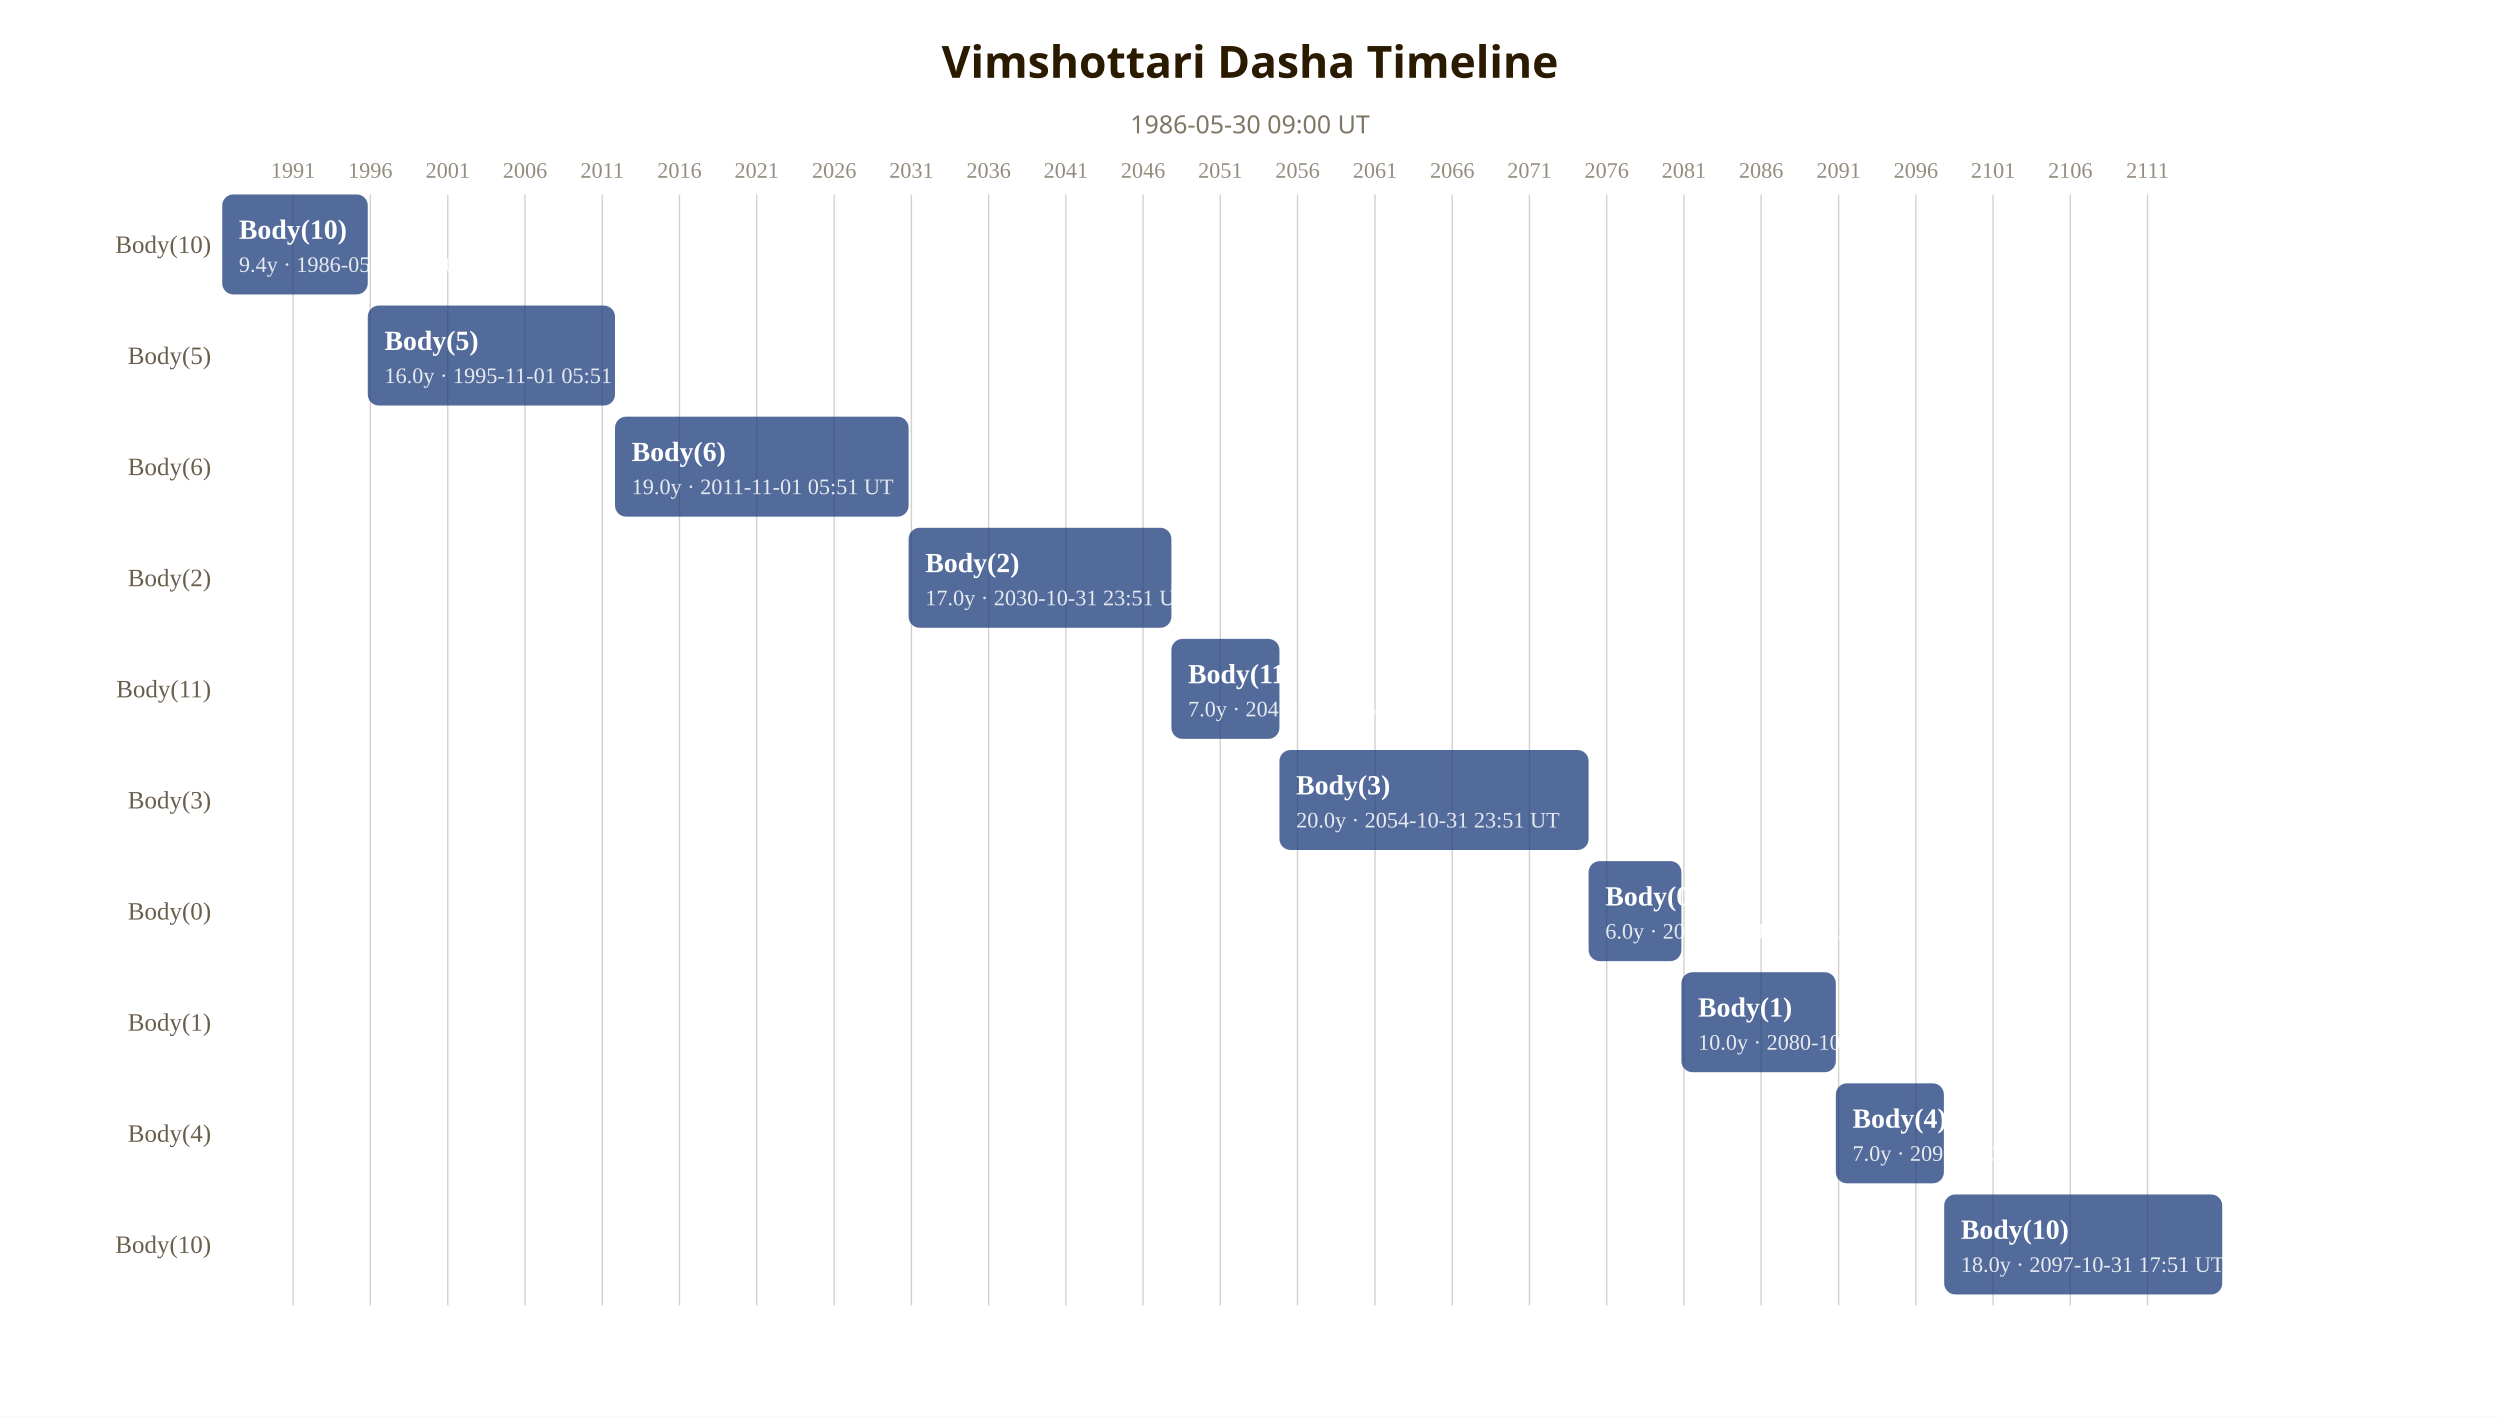
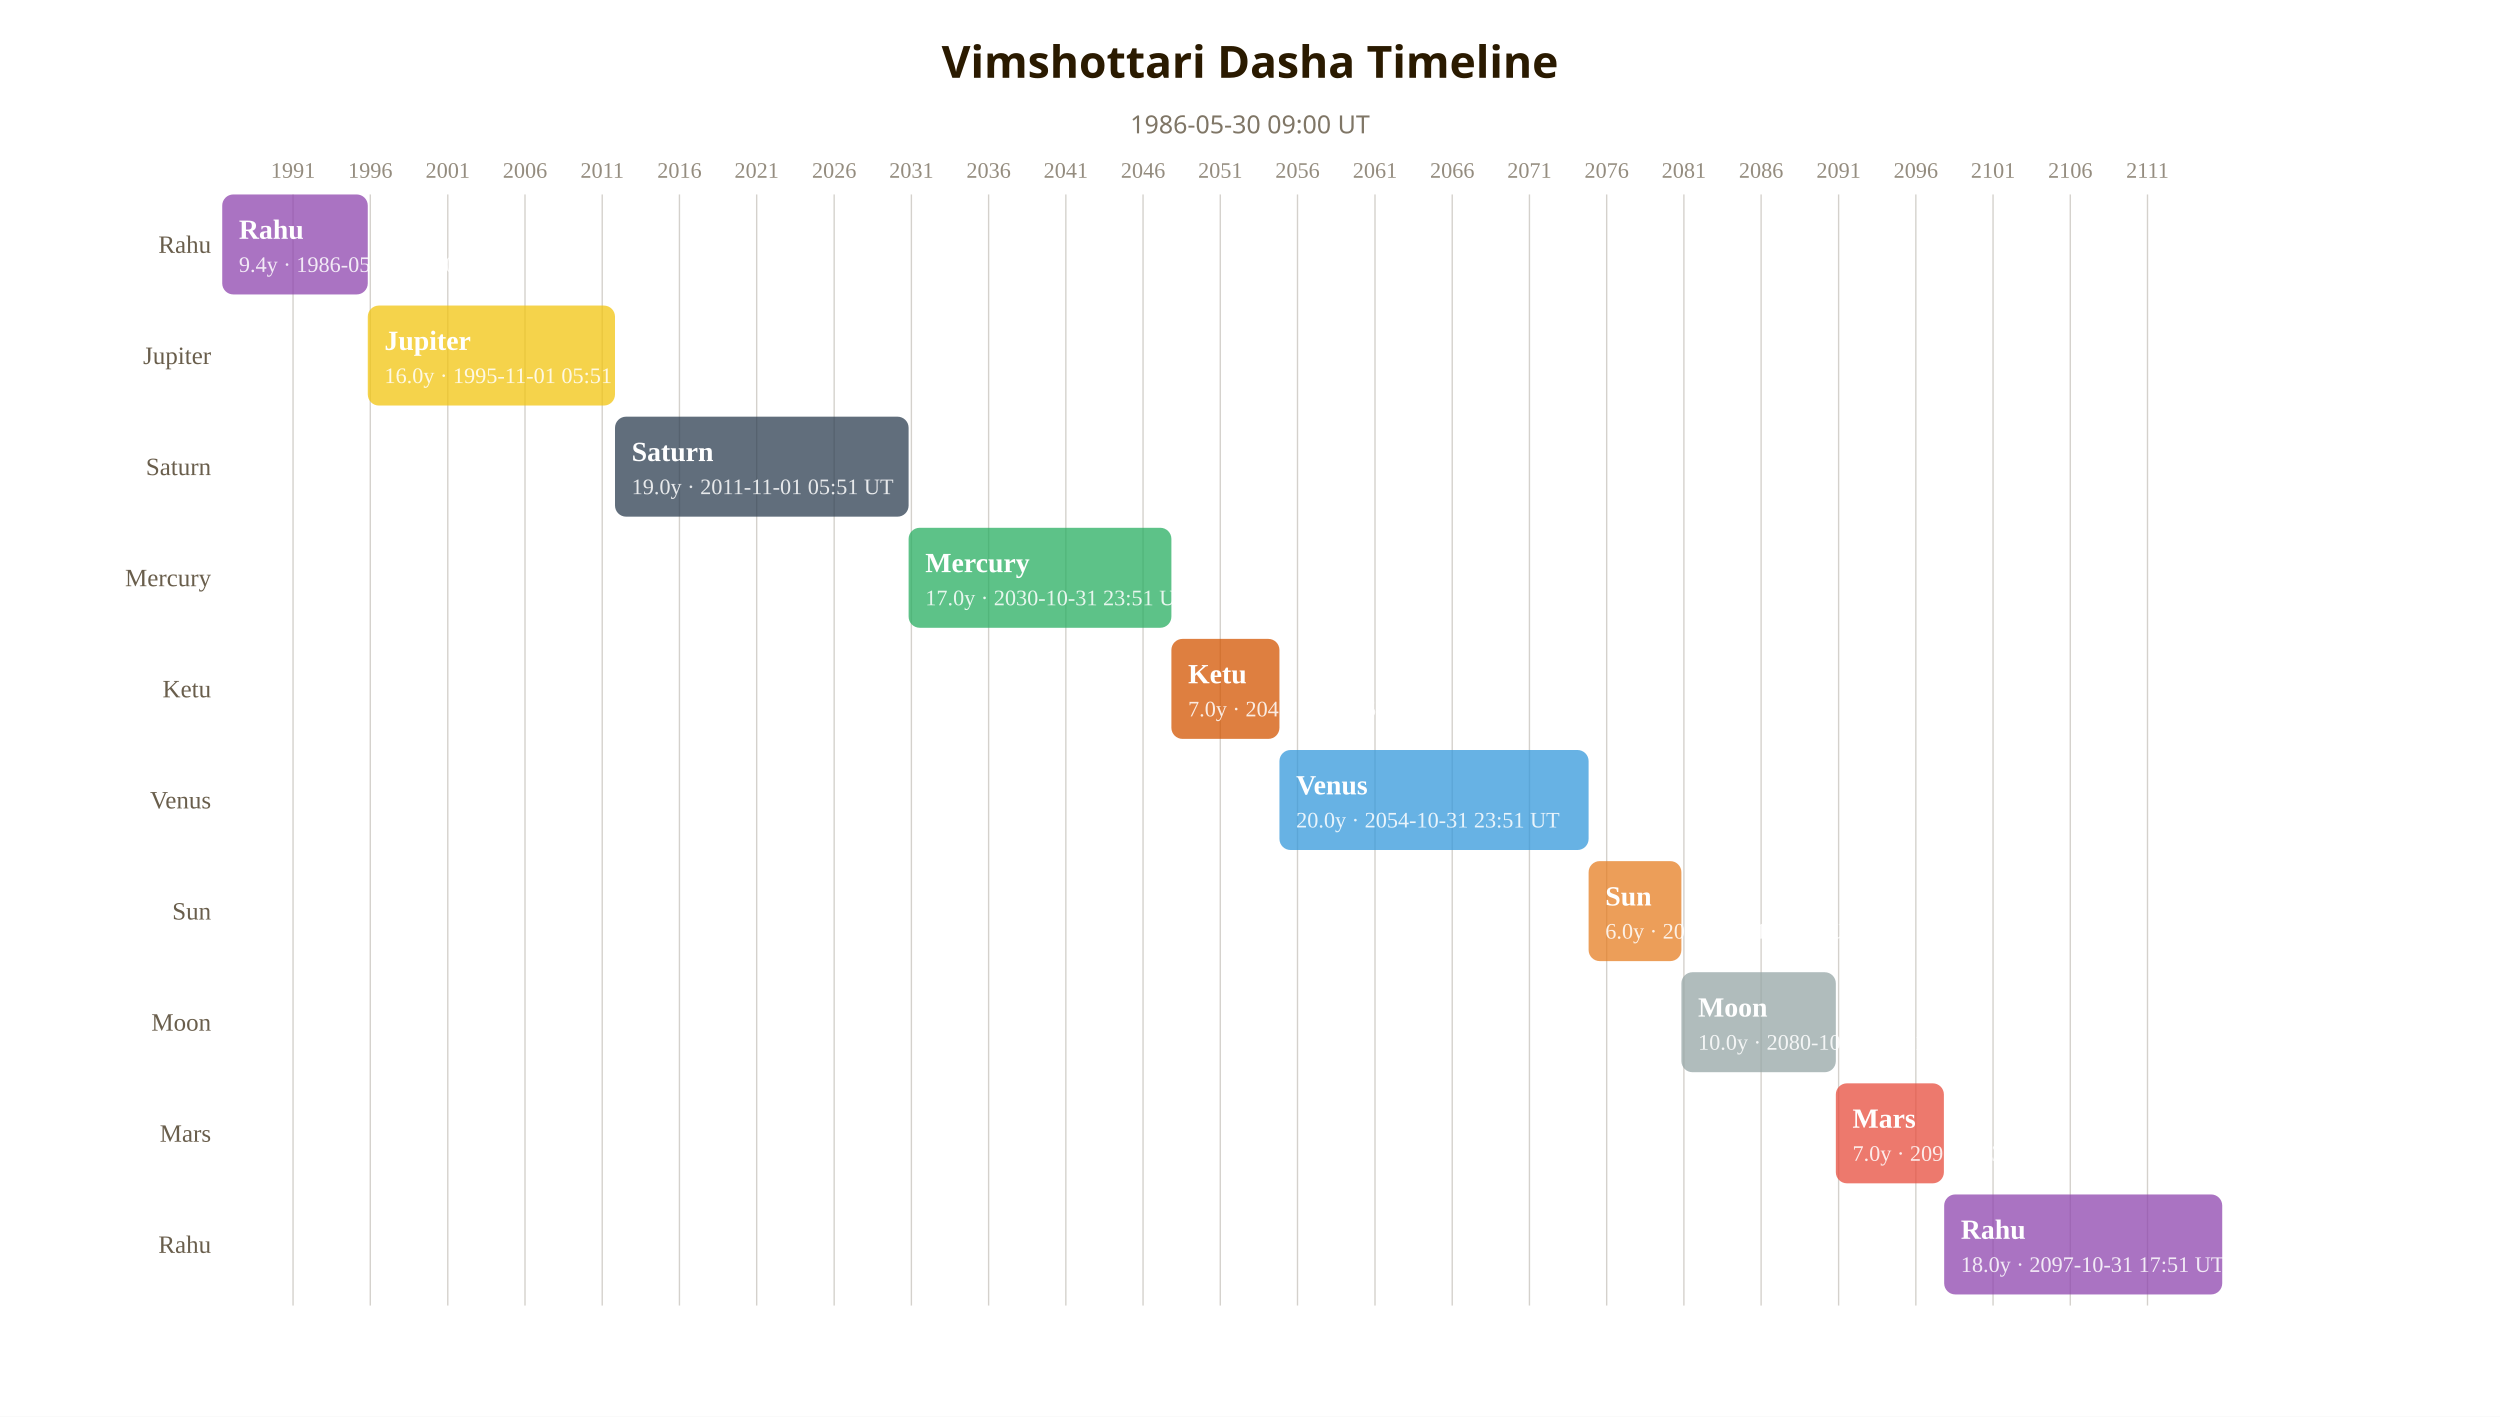
<svg xmlns="http://www.w3.org/2000/svg" viewBox="0 0 900 510" width="900" height="510">
  <rect width="900" height="510" fill="#ffffff" />
  <text x="450" y="28" text-anchor="middle" font-size="16" font-weight="600" font-family="'Segoe UI',system-ui,sans-serif" fill="#2a1a00">Vimshottari Dasha Timeline</text>
  <text x="450" y="48" text-anchor="middle" font-size="9" font-family="'Segoe UI',system-ui,sans-serif" fill="#2a1a00" opacity=".6">1986-05-30 09:00 UT</text>
  <line x1="105.5" y1="70.0" x2="105.5" y2="470.0" stroke="#2a1a00" stroke-width="0.5" opacity=".2" />
  <text x="105.5" y="64.0" text-anchor="middle" font-size="8" fill="#2a1a00" opacity=".5">1991</text>
  <line x1="133.3" y1="70.0" x2="133.3" y2="470.0" stroke="#2a1a00" stroke-width="0.5" opacity=".2" />
  <text x="133.3" y="64.0" text-anchor="middle" font-size="8" fill="#2a1a00" opacity=".5">1996</text>
  <line x1="161.2" y1="70.0" x2="161.2" y2="470.0" stroke="#2a1a00" stroke-width="0.5" opacity=".2" />
  <text x="161.2" y="64.0" text-anchor="middle" font-size="8" fill="#2a1a00" opacity=".5">2001</text>
  <line x1="189.0" y1="70.0" x2="189.0" y2="470.0" stroke="#2a1a00" stroke-width="0.5" opacity=".2" />
  <text x="189.0" y="64.0" text-anchor="middle" font-size="8" fill="#2a1a00" opacity=".5">2006</text>
  <line x1="216.8" y1="70.0" x2="216.8" y2="470.0" stroke="#2a1a00" stroke-width="0.5" opacity=".2" />
  <text x="216.8" y="64.0" text-anchor="middle" font-size="8" fill="#2a1a00" opacity=".5">2011</text>
  <line x1="244.6" y1="70.0" x2="244.6" y2="470.0" stroke="#2a1a00" stroke-width="0.5" opacity=".2" />
  <text x="244.6" y="64.0" text-anchor="middle" font-size="8" fill="#2a1a00" opacity=".5">2016</text>
  <line x1="272.4" y1="70.0" x2="272.4" y2="470.0" stroke="#2a1a00" stroke-width="0.5" opacity=".2" />
  <text x="272.4" y="64.0" text-anchor="middle" font-size="8" fill="#2a1a00" opacity=".5">2021</text>
  <line x1="300.3" y1="70.0" x2="300.3" y2="470.0" stroke="#2a1a00" stroke-width="0.5" opacity=".2" />
  <text x="300.3" y="64.0" text-anchor="middle" font-size="8" fill="#2a1a00" opacity=".5">2026</text>
  <line x1="328.1" y1="70.0" x2="328.1" y2="470.0" stroke="#2a1a00" stroke-width="0.5" opacity=".2" />
  <text x="328.1" y="64.0" text-anchor="middle" font-size="8" fill="#2a1a00" opacity=".5">2031</text>
  <line x1="355.9" y1="70.0" x2="355.9" y2="470.0" stroke="#2a1a00" stroke-width="0.5" opacity=".2" />
  <text x="355.9" y="64.0" text-anchor="middle" font-size="8" fill="#2a1a00" opacity=".5">2036</text>
  <line x1="383.7" y1="70.0" x2="383.7" y2="470.0" stroke="#2a1a00" stroke-width="0.5" opacity=".2" />
  <text x="383.7" y="64.0" text-anchor="middle" font-size="8" fill="#2a1a00" opacity=".5">2041</text>
  <line x1="411.5" y1="70.0" x2="411.5" y2="470.0" stroke="#2a1a00" stroke-width="0.5" opacity=".2" />
  <text x="411.5" y="64.0" text-anchor="middle" font-size="8" fill="#2a1a00" opacity=".5">2046</text>
  <line x1="439.3" y1="70.0" x2="439.3" y2="470.0" stroke="#2a1a00" stroke-width="0.5" opacity=".2" />
  <text x="439.3" y="64.0" text-anchor="middle" font-size="8" fill="#2a1a00" opacity=".5">2051</text>
  <line x1="467.1" y1="70.0" x2="467.1" y2="470.0" stroke="#2a1a00" stroke-width="0.5" opacity=".2" />
  <text x="467.1" y="64.0" text-anchor="middle" font-size="8" fill="#2a1a00" opacity=".5">2056</text>
  <line x1="495.0" y1="70.0" x2="495.0" y2="470.0" stroke="#2a1a00" stroke-width="0.5" opacity=".2" />
  <text x="495.0" y="64.0" text-anchor="middle" font-size="8" fill="#2a1a00" opacity=".5">2061</text>
  <line x1="522.8" y1="70.0" x2="522.8" y2="470.0" stroke="#2a1a00" stroke-width="0.5" opacity=".2" />
  <text x="522.8" y="64.0" text-anchor="middle" font-size="8" fill="#2a1a00" opacity=".5">2066</text>
  <line x1="550.6" y1="70.0" x2="550.6" y2="470.0" stroke="#2a1a00" stroke-width="0.5" opacity=".2" />
  <text x="550.6" y="64.0" text-anchor="middle" font-size="8" fill="#2a1a00" opacity=".5">2071</text>
  <line x1="578.4" y1="70.0" x2="578.4" y2="470.0" stroke="#2a1a00" stroke-width="0.5" opacity=".2" />
  <text x="578.4" y="64.0" text-anchor="middle" font-size="8" fill="#2a1a00" opacity=".5">2076</text>
  <line x1="606.2" y1="70.0" x2="606.2" y2="470.0" stroke="#2a1a00" stroke-width="0.5" opacity=".2" />
  <text x="606.2" y="64.0" text-anchor="middle" font-size="8" fill="#2a1a00" opacity=".5">2081</text>
  <line x1="634.0" y1="70.0" x2="634.0" y2="470.0" stroke="#2a1a00" stroke-width="0.5" opacity=".2" />
  <text x="634.0" y="64.0" text-anchor="middle" font-size="8" fill="#2a1a00" opacity=".5">2086</text>
  <line x1="661.9" y1="70.0" x2="661.9" y2="470.0" stroke="#2a1a00" stroke-width="0.5" opacity=".2" />
  <text x="661.9" y="64.0" text-anchor="middle" font-size="8" fill="#2a1a00" opacity=".5">2091</text>
  <line x1="689.7" y1="70.0" x2="689.7" y2="470.0" stroke="#2a1a00" stroke-width="0.5" opacity=".2" />
  <text x="689.7" y="64.0" text-anchor="middle" font-size="8" fill="#2a1a00" opacity=".5">2096</text>
  <line x1="717.5" y1="70.0" x2="717.5" y2="470.0" stroke="#2a1a00" stroke-width="0.5" opacity=".2" />
  <text x="717.5" y="64.0" text-anchor="middle" font-size="8" fill="#2a1a00" opacity=".5">2101</text>
  <line x1="745.3" y1="70.0" x2="745.3" y2="470.0" stroke="#2a1a00" stroke-width="0.5" opacity=".2" />
  <text x="745.3" y="64.0" text-anchor="middle" font-size="8" fill="#2a1a00" opacity=".5">2106</text>
  <line x1="773.1" y1="70.0" x2="773.1" y2="470.0" stroke="#2a1a00" stroke-width="0.5" opacity=".2" />
  <text x="773.1" y="64.0" text-anchor="middle" font-size="8" fill="#2a1a00" opacity=".5">2111</text>
-   <rect x="80.0" y="70.0" width="52.4" height="36" rx="4" fill="#1a3a7a" opacity=".75" />
-   <text x="86.0" y="82.6" font-size="10" font-weight="600" dominant-baseline="central" fill="#fff">Body(10)</text>
+   <rect x="80.0" y="70.0" width="52.4" height="36" rx="4" fill="#8e44ad" opacity=".75" />
+   <text x="86.0" y="82.6" font-size="10" font-weight="600" dominant-baseline="central" fill="#fff">Rahu</text>
  <text x="86.0" y="95.2" font-size="8" dominant-baseline="central" fill="#fff" opacity=".85">9.4y · 1986-05-30 09:00 UT</text>
-   <text x="76.0" y="88.0" text-anchor="end" font-size="9" dominant-baseline="central" fill="#2a1a00" opacity=".7">Body(10)</text>
-   <rect x="132.4" y="110.0" width="89.0" height="36" rx="4" fill="#1a3a7a" opacity=".75" />
-   <text x="138.4" y="122.6" font-size="10" font-weight="600" dominant-baseline="central" fill="#fff">Body(5)</text>
+   <text x="76.0" y="88.0" text-anchor="end" font-size="9" dominant-baseline="central" fill="#2a1a00" opacity=".7">Rahu</text>
+   <rect x="132.4" y="110.0" width="89.0" height="36" rx="4" fill="#f1c40f" opacity=".75" />
+   <text x="138.4" y="122.6" font-size="10" font-weight="600" dominant-baseline="central" fill="#fff">Jupiter</text>
  <text x="138.4" y="135.2" font-size="8" dominant-baseline="central" fill="#fff" opacity=".85">16.0y · 1995-11-01 05:51 UT</text>
-   <text x="76.0" y="128.0" text-anchor="end" font-size="9" dominant-baseline="central" fill="#2a1a00" opacity=".7">Body(5)</text>
-   <rect x="221.4" y="150.0" width="105.7" height="36" rx="4" fill="#1a3a7a" opacity=".75" />
-   <text x="227.4" y="162.6" font-size="10" font-weight="600" dominant-baseline="central" fill="#fff">Body(6)</text>
+   <text x="76.0" y="128.0" text-anchor="end" font-size="9" dominant-baseline="central" fill="#2a1a00" opacity=".7">Jupiter</text>
+   <rect x="221.4" y="150.0" width="105.7" height="36" rx="4" fill="#2c3e50" opacity=".75" />
+   <text x="227.4" y="162.6" font-size="10" font-weight="600" dominant-baseline="central" fill="#fff">Saturn</text>
  <text x="227.4" y="175.2" font-size="8" dominant-baseline="central" fill="#fff" opacity=".85">19.0y · 2011-11-01 05:51 UT</text>
-   <text x="76.0" y="168.0" text-anchor="end" font-size="9" dominant-baseline="central" fill="#2a1a00" opacity=".7">Body(6)</text>
-   <rect x="327.1" y="190.0" width="94.6" height="36" rx="4" fill="#1a3a7a" opacity=".75" />
-   <text x="333.1" y="202.6" font-size="10" font-weight="600" dominant-baseline="central" fill="#fff">Body(2)</text>
+   <text x="76.0" y="168.0" text-anchor="end" font-size="9" dominant-baseline="central" fill="#2a1a00" opacity=".7">Saturn</text>
+   <rect x="327.1" y="190.0" width="94.6" height="36" rx="4" fill="#27ae60" opacity=".75" />
+   <text x="333.1" y="202.6" font-size="10" font-weight="600" dominant-baseline="central" fill="#fff">Mercury</text>
  <text x="333.1" y="215.2" font-size="8" dominant-baseline="central" fill="#fff" opacity=".85">17.0y · 2030-10-31 23:51 UT</text>
-   <text x="76.0" y="208.0" text-anchor="end" font-size="9" dominant-baseline="central" fill="#2a1a00" opacity=".7">Body(2)</text>
-   <rect x="421.7" y="230.0" width="38.9" height="36" rx="4" fill="#1a3a7a" opacity=".75" />
-   <text x="427.7" y="242.6" font-size="10" font-weight="600" dominant-baseline="central" fill="#fff">Body(11)</text>
+   <text x="76.0" y="208.0" text-anchor="end" font-size="9" dominant-baseline="central" fill="#2a1a00" opacity=".7">Mercury</text>
+   <rect x="421.7" y="230.0" width="38.9" height="36" rx="4" fill="#d35400" opacity=".75" />
+   <text x="427.7" y="242.6" font-size="10" font-weight="600" dominant-baseline="central" fill="#fff">Ketu</text>
  <text x="427.7" y="255.2" font-size="8" dominant-baseline="central" fill="#fff" opacity=".85">7.0y · 2047-11-01 05:51 UT</text>
-   <text x="76.0" y="248.0" text-anchor="end" font-size="9" dominant-baseline="central" fill="#2a1a00" opacity=".7">Body(11)</text>
-   <rect x="460.6" y="270.0" width="111.3" height="36" rx="4" fill="#1a3a7a" opacity=".75" />
-   <text x="466.6" y="282.6" font-size="10" font-weight="600" dominant-baseline="central" fill="#fff">Body(3)</text>
+   <text x="76.0" y="248.0" text-anchor="end" font-size="9" dominant-baseline="central" fill="#2a1a00" opacity=".7">Ketu</text>
+   <rect x="460.6" y="270.0" width="111.3" height="36" rx="4" fill="#3498db" opacity=".75" />
+   <text x="466.6" y="282.6" font-size="10" font-weight="600" dominant-baseline="central" fill="#fff">Venus</text>
  <text x="466.6" y="295.2" font-size="8" dominant-baseline="central" fill="#fff" opacity=".85">20.0y · 2054-10-31 23:51 UT</text>
-   <text x="76.0" y="288.0" text-anchor="end" font-size="9" dominant-baseline="central" fill="#2a1a00" opacity=".7">Body(3)</text>
-   <rect x="571.9" y="310.0" width="33.4" height="36" rx="4" fill="#1a3a7a" opacity=".75" />
-   <text x="577.9" y="322.6" font-size="10" font-weight="600" dominant-baseline="central" fill="#fff">Body(0)</text>
+   <text x="76.0" y="288.0" text-anchor="end" font-size="9" dominant-baseline="central" fill="#2a1a00" opacity=".7">Venus</text>
+   <rect x="571.9" y="310.0" width="33.4" height="36" rx="4" fill="#e67e22" opacity=".75" />
+   <text x="577.9" y="322.6" font-size="10" font-weight="600" dominant-baseline="central" fill="#fff">Sun</text>
  <text x="577.9" y="335.2" font-size="8" dominant-baseline="central" fill="#fff" opacity=".85">6.0y · 2074-10-31 23:51 UT</text>
-   <text x="76.0" y="328.0" text-anchor="end" font-size="9" dominant-baseline="central" fill="#2a1a00" opacity=".7">Body(0)</text>
-   <rect x="605.3" y="350.0" width="55.6" height="36" rx="4" fill="#1a3a7a" opacity=".75" />
-   <text x="611.3" y="362.6" font-size="10" font-weight="600" dominant-baseline="central" fill="#fff">Body(1)</text>
+   <text x="76.0" y="328.0" text-anchor="end" font-size="9" dominant-baseline="central" fill="#2a1a00" opacity=".7">Sun</text>
+   <rect x="605.3" y="350.0" width="55.6" height="36" rx="4" fill="#95a5a6" opacity=".75" />
+   <text x="611.3" y="362.6" font-size="10" font-weight="600" dominant-baseline="central" fill="#fff">Moon</text>
  <text x="611.3" y="375.2" font-size="8" dominant-baseline="central" fill="#fff" opacity=".85">10.0y · 2080-10-31 11:51 UT</text>
-   <text x="76.0" y="368.0" text-anchor="end" font-size="9" dominant-baseline="central" fill="#2a1a00" opacity=".7">Body(1)</text>
-   <rect x="660.9" y="390.0" width="38.9" height="36" rx="4" fill="#1a3a7a" opacity=".75" />
-   <text x="666.9" y="402.6" font-size="10" font-weight="600" dominant-baseline="central" fill="#fff">Body(4)</text>
+   <text x="76.0" y="368.0" text-anchor="end" font-size="9" dominant-baseline="central" fill="#2a1a00" opacity=".7">Moon</text>
+   <rect x="660.9" y="390.0" width="38.9" height="36" rx="4" fill="#e74c3c" opacity=".75" />
+   <text x="666.9" y="402.6" font-size="10" font-weight="600" dominant-baseline="central" fill="#fff">Mars</text>
  <text x="666.9" y="415.2" font-size="8" dominant-baseline="central" fill="#fff" opacity=".85">7.0y · 2090-10-31 23:51 UT</text>
-   <text x="76.0" y="408.0" text-anchor="end" font-size="9" dominant-baseline="central" fill="#2a1a00" opacity=".7">Body(4)</text>
-   <rect x="699.9" y="430.0" width="100.1" height="36" rx="4" fill="#1a3a7a" opacity=".75" />
-   <text x="705.9" y="442.6" font-size="10" font-weight="600" dominant-baseline="central" fill="#fff">Body(10)</text>
+   <text x="76.0" y="408.0" text-anchor="end" font-size="9" dominant-baseline="central" fill="#2a1a00" opacity=".7">Mars</text>
+   <rect x="699.9" y="430.0" width="100.1" height="36" rx="4" fill="#8e44ad" opacity=".75" />
+   <text x="705.9" y="442.6" font-size="10" font-weight="600" dominant-baseline="central" fill="#fff">Rahu</text>
  <text x="705.9" y="455.2" font-size="8" dominant-baseline="central" fill="#fff" opacity=".85">18.0y · 2097-10-31 17:51 UT</text>
-   <text x="76.0" y="448.0" text-anchor="end" font-size="9" dominant-baseline="central" fill="#2a1a00" opacity=".7">Body(10)</text>
+   <text x="76.0" y="448.0" text-anchor="end" font-size="9" dominant-baseline="central" fill="#2a1a00" opacity=".7">Rahu</text>
</svg>
